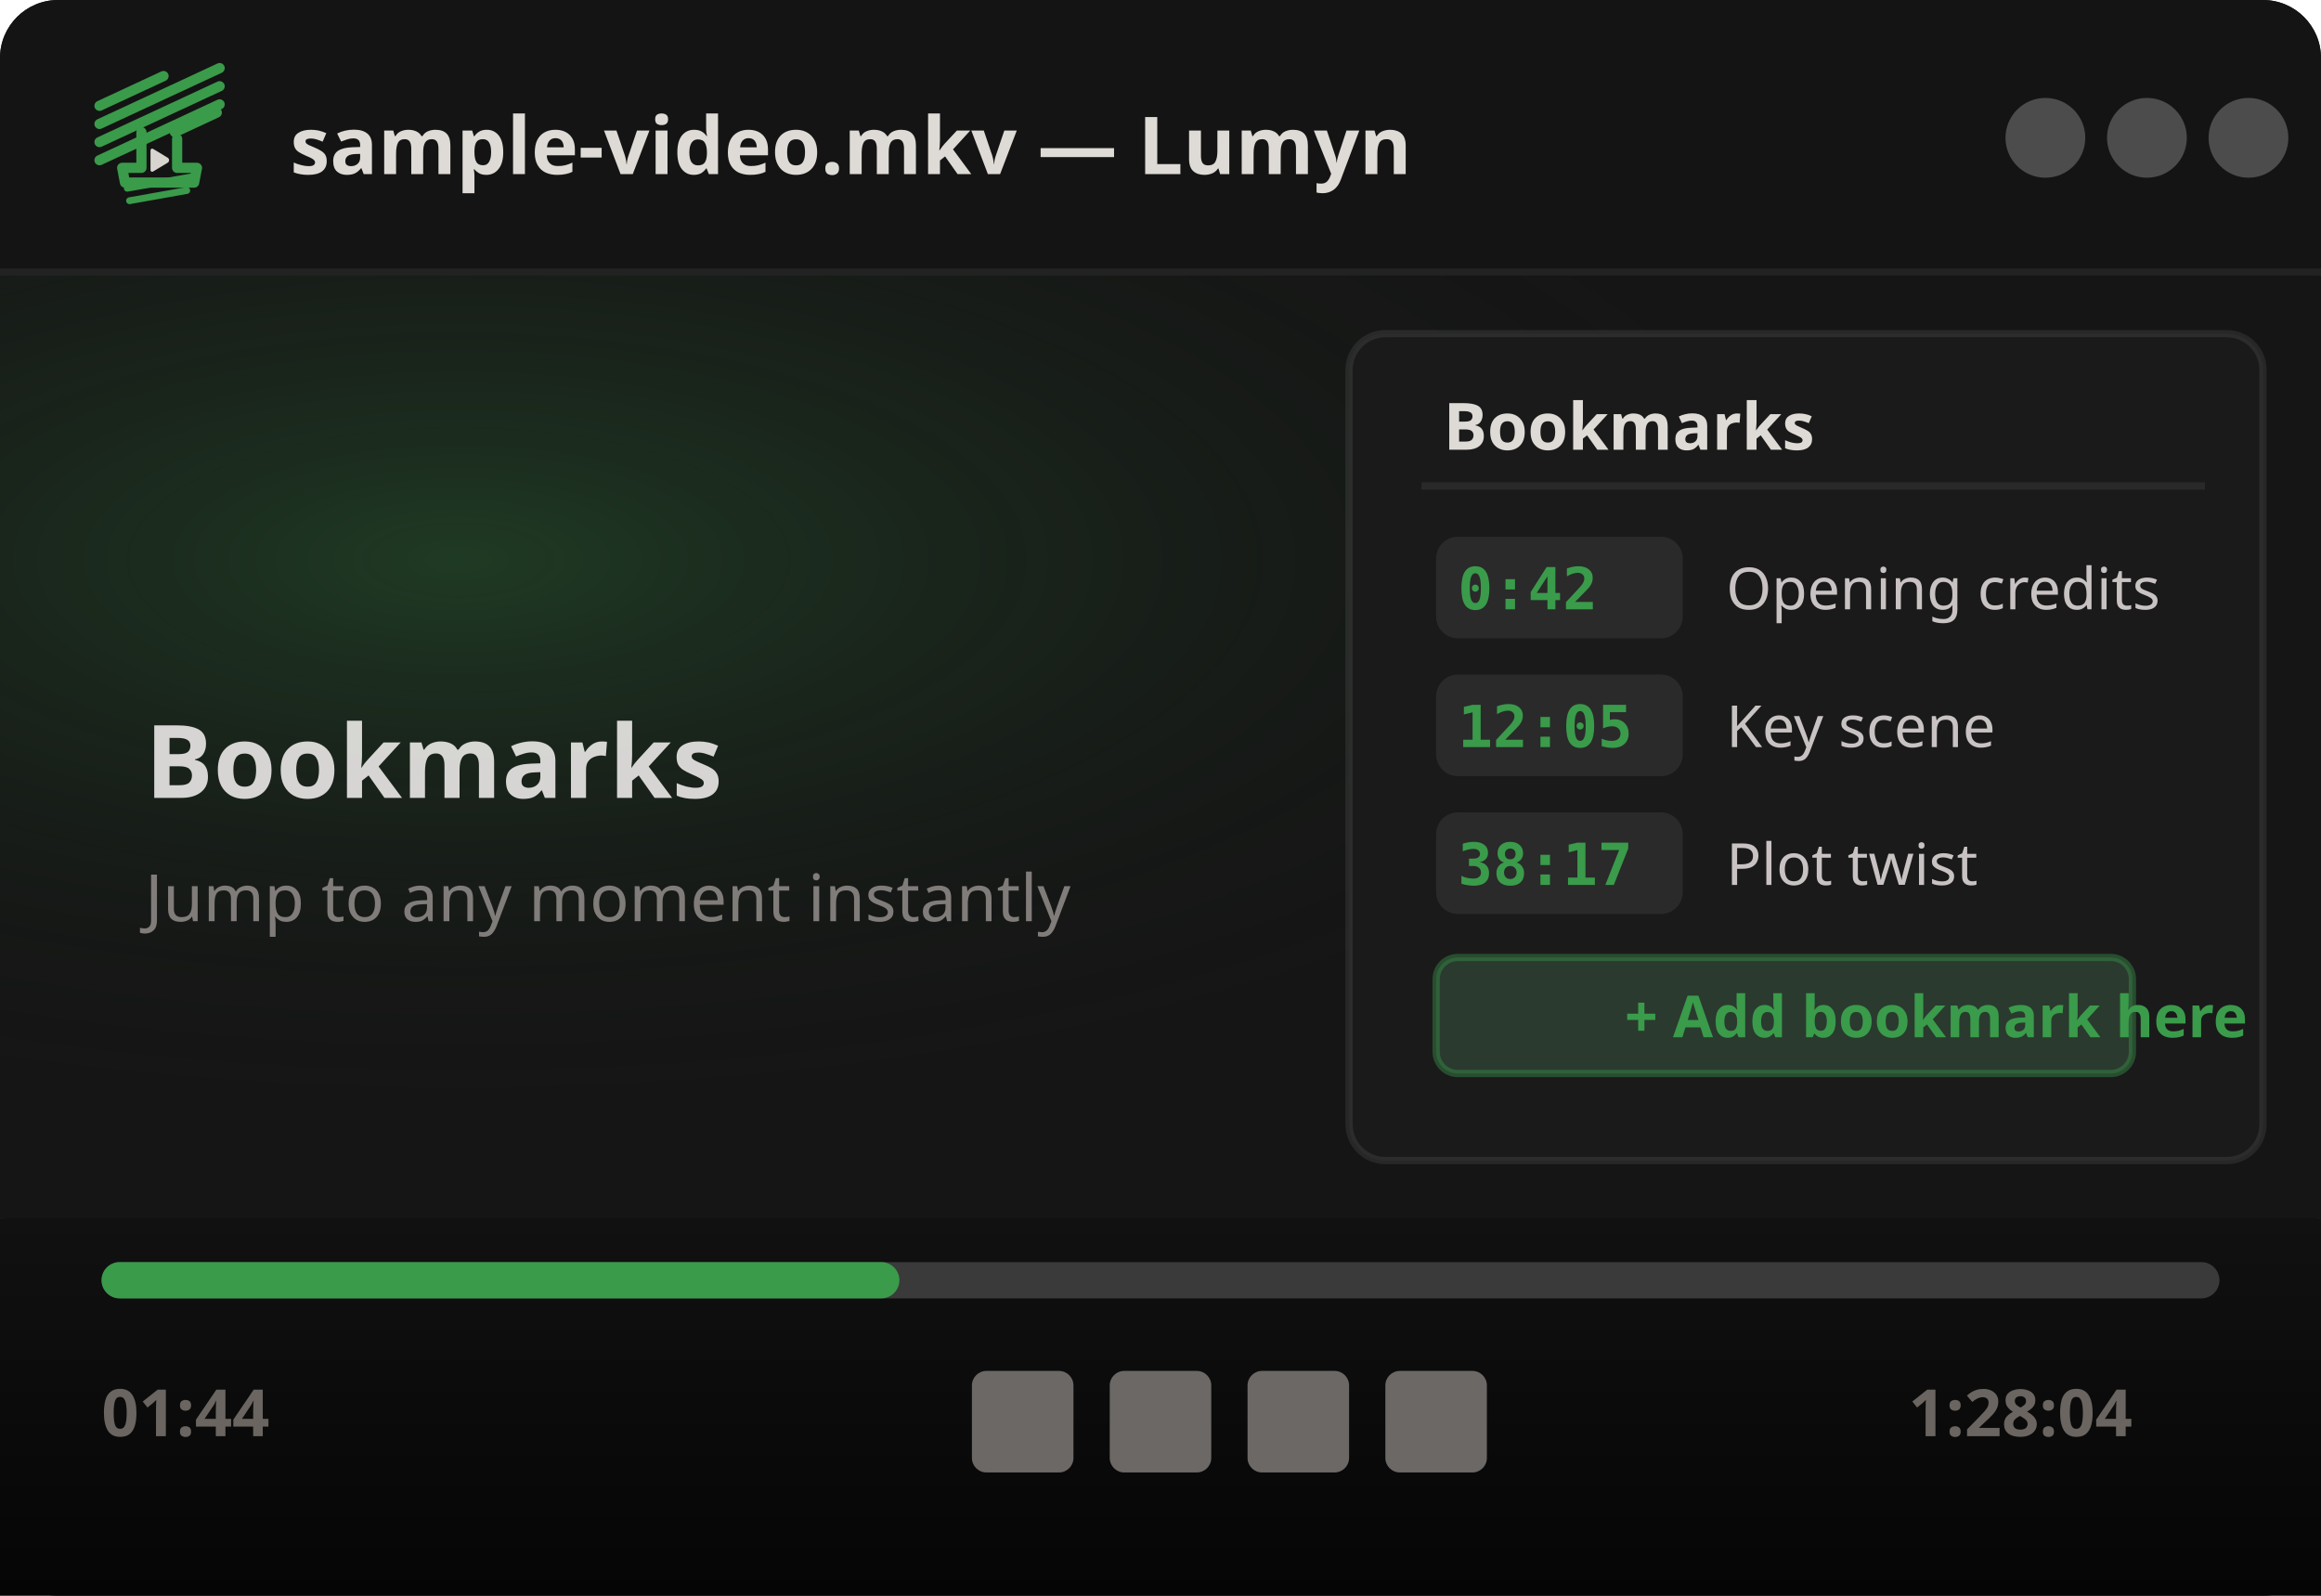
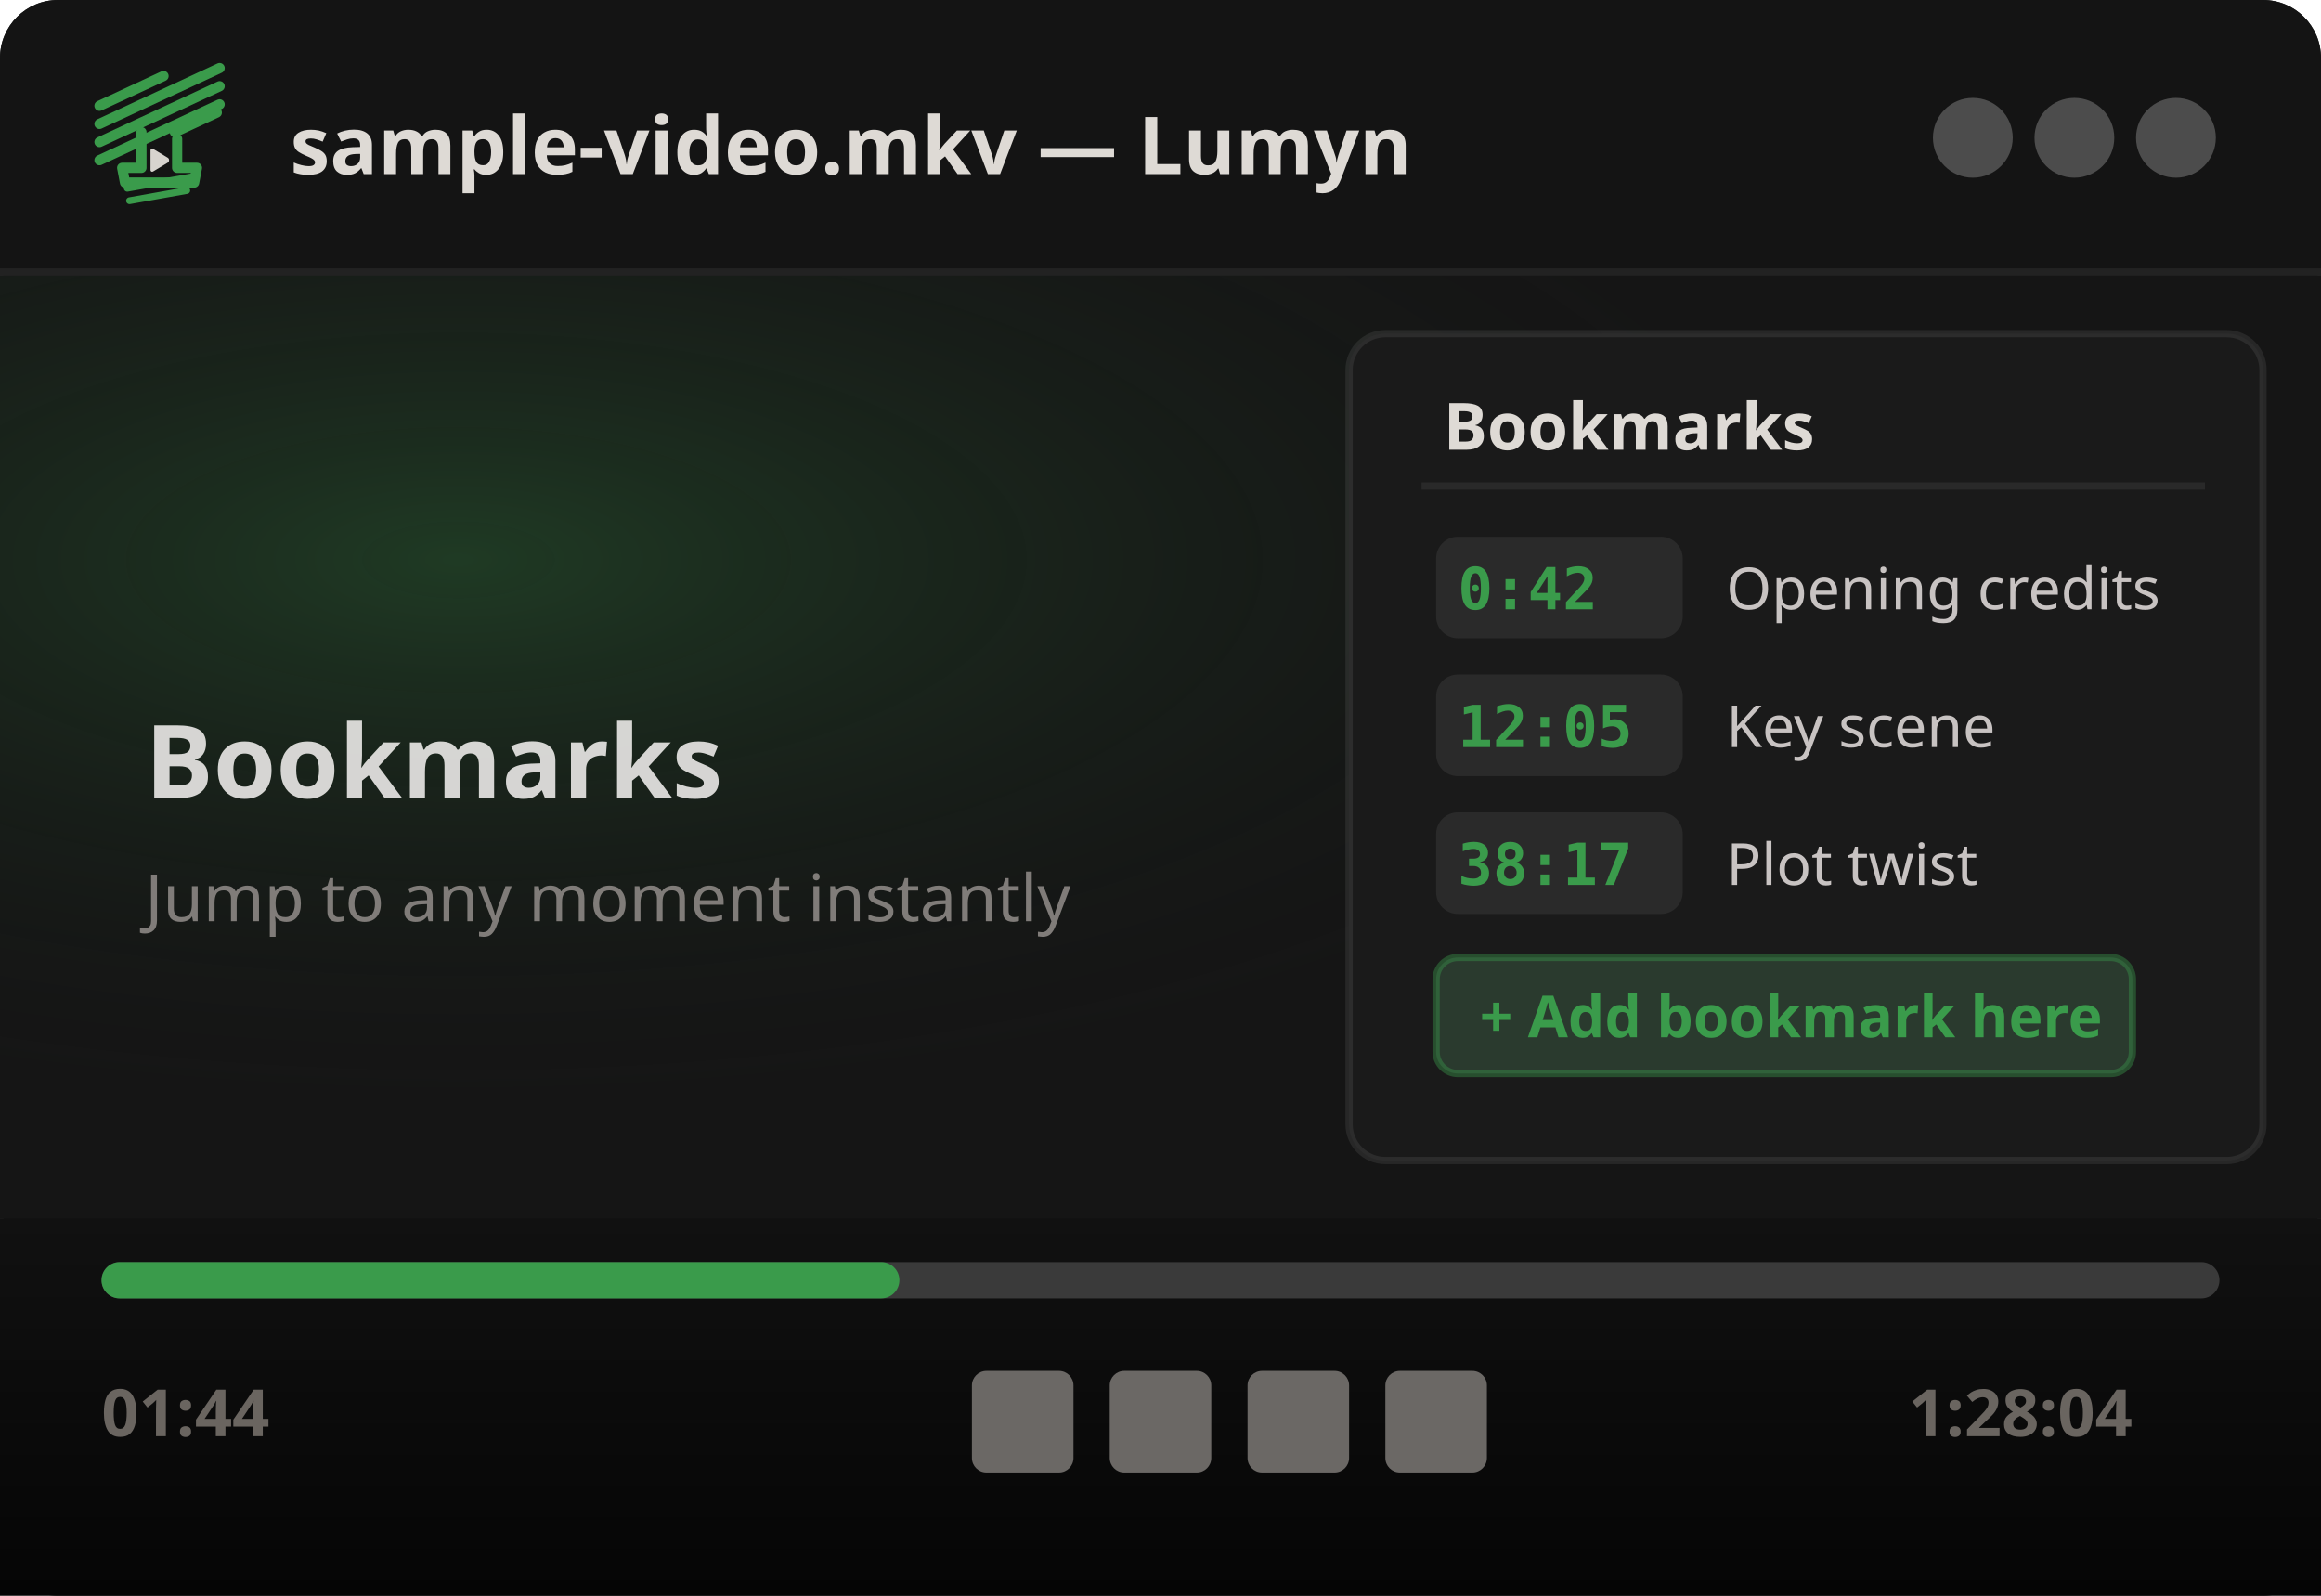
<svg xmlns="http://www.w3.org/2000/svg" viewBox="0 0 320 220" width="320" height="220">
  <rect width="320" height="220" rx="8" fill="#101010" stroke="rgba(255,255,255,0.09)" stroke-width="1" />
  <rect width="320" height="38" rx="8" fill="#141414" />
  <rect y="30" width="320" height="8" fill="#141414" />
  <rect y="37" width="320" height="1" fill="rgba(255,255,255,0.06)" />
  <g transform="translate(12,9) scale(0.078125)" fill="none">
    <path d="M22 71.5L135 19" stroke="#3A9B4B" stroke-width="18" stroke-linecap="round" />
    <path d="M22 103.5L234 5" stroke="#3A9B4B" stroke-width="18" stroke-linecap="round" />
    <path d="M22 135.5L234 37" stroke="#3A9B4B" stroke-width="18" stroke-linecap="round" />
    <path d="M22 167.5L234 69" stroke="#3A9B4B" stroke-width="18" stroke-linecap="round" />
    <path d="M155 118L229 83.5" stroke="#3A9B4B" stroke-width="18" stroke-linecap="round" />
    <path d="M96 118V181H62L67 207H189L194 181H159V130" stroke="#3A9B4B" stroke-width="18" stroke-linecap="round" stroke-linejoin="round" />
    <path d="M71 217L184 197" stroke="#3A9B4B" stroke-width="12" stroke-linecap="round" />
    <path d="M75 239L176 221" stroke="#3A9B4B" stroke-width="12" stroke-linecap="round" />
    <path d="M112 150C112 147.7 114.5 146.3 116.5 147.5L142.5 163.2C145.5 165 145.5 170 142.5 171.8L116.5 187.5C114.5 188.7 112 187.3 112 185V150Z" fill="#D8D4CF" />
  </g>
  <text x="40" y="24" font-family="system-ui,sans-serif" font-size="11" font-weight="700" fill="#DEDAD5">sample-video.mkv — Lumyn</text>
-   <circle cx="282" cy="19" r="5.5" fill="#4c4c4c" />
-   <circle cx="296" cy="19" r="5.5" fill="#4c4c4c" />
-   <circle cx="310" cy="19" r="5.5" fill="#4c4c4c" />
+   <circle cx="272" cy="19" r="5.5" fill="#4c4c4c" />
+   <circle cx="286" cy="19" r="5.5" fill="#4c4c4c" />
+   <circle cx="300" cy="19" r="5.5" fill="#4c4c4c" />
  <rect x="0" y="38" width="320" height="130" fill="#151515" />
  <radialGradient id="glow-bk" cx="20%" cy="30%" r="60%">
    <stop offset="0%" stop-color="#3a9b4b" stop-opacity="0.28" />
    <stop offset="100%" stop-color="#151515" stop-opacity="0" />
  </radialGradient>
  <rect x="0" y="38" width="320" height="130" fill="url(#glow-bk)" />
  <rect x="186" y="46" width="126" height="114" rx="5" fill="#1A1A1A" stroke="rgba(255,255,255,0.08)" stroke-width="1" />
  <text x="199" y="62" font-family="system-ui,sans-serif" font-size="9" font-weight="700" fill="#DEDAD5">Bookmarks</text>
  <line x1="196" y1="67" x2="304" y2="67" stroke="rgba(255,255,255,0.07)" stroke-width="1" />
  <rect x="198" y="74" width="34" height="14" rx="3" fill="#2A2A2A" />
  <text x="201" y="84" font-family="monospace,sans-serif" font-size="8" font-weight="700" fill="#3a9b4b">0:42</text>
  <text x="238" y="84" font-family="system-ui,sans-serif" font-size="8" fill="#C8C3C2">Opening credits</text>
  <rect x="198" y="93" width="34" height="14" rx="3" fill="#2A2A2A" />
  <text x="201" y="103" font-family="monospace,sans-serif" font-size="8" font-weight="700" fill="#3a9b4b">12:05</text>
  <text x="238" y="103" font-family="system-ui,sans-serif" font-size="8" fill="#C8C3C2">Key scene</text>
  <rect x="198" y="112" width="34" height="14" rx="3" fill="#2A2A2A" />
  <text x="201" y="122" font-family="monospace,sans-serif" font-size="8" font-weight="700" fill="#3a9b4b">38:17</text>
  <text x="238" y="122" font-family="system-ui,sans-serif" font-size="8" fill="#C8C3C2">Plot twist</text>
  <rect x="198" y="132" width="96" height="16" rx="3" fill="#2A3A2E" stroke="rgba(58,155,75,0.4)" stroke-width="1" />
-   <text x="224" y="143" font-family="system-ui,sans-serif" font-size="8" font-weight="600" fill="#3a9b4b">+ Add bookmark here</text>
+   <text x="204" y="143" font-family="system-ui,sans-serif" font-size="8" font-weight="600" fill="#3a9b4b">+ Add bookmark here</text>
  <text x="20" y="110" font-family="system-ui,sans-serif" font-size="14" font-weight="800" fill="#F7F5F3" opacity="0.85">Bookmarks</text>
  <text x="20" y="127" font-family="system-ui,sans-serif" font-size="9" fill="#807C79">Jump to any moment instantly</text>
  <rect x="0" y="168" width="320" height="52" fill="url(#ctrl-grad-bk)" />
  <linearGradient id="ctrl-grad-bk" x1="0" y1="0" x2="0" y2="1">
    <stop offset="0%" stop-color="#111111" />
    <stop offset="100%" stop-color="#050505" />
  </linearGradient>
  <rect x="14" y="174" width="292" height="5" rx="2.5" fill="#3a3a3a" />
  <rect x="14" y="174" width="110" height="5" rx="2.5" fill="#3a9b4b" />
  <text x="14" y="198" font-family="system-ui,sans-serif" font-size="9" font-weight="700" fill="#6A6560">01:44</text>
  <rect x="134" y="189" width="14" height="14" rx="2" fill="#807C79" opacity="0.82" />
  <rect x="153" y="189" width="14" height="14" rx="2" fill="#807C79" opacity="0.82" />
  <rect x="172" y="189" width="14" height="14" rx="2" fill="#807C79" opacity="0.82" />
  <rect x="191" y="189" width="14" height="14" rx="2" fill="#807C79" opacity="0.82" />
  <text x="294" y="198" font-family="system-ui,sans-serif" font-size="9" font-weight="700" fill="#6A6560" text-anchor="end">1:28:04</text>
</svg>
